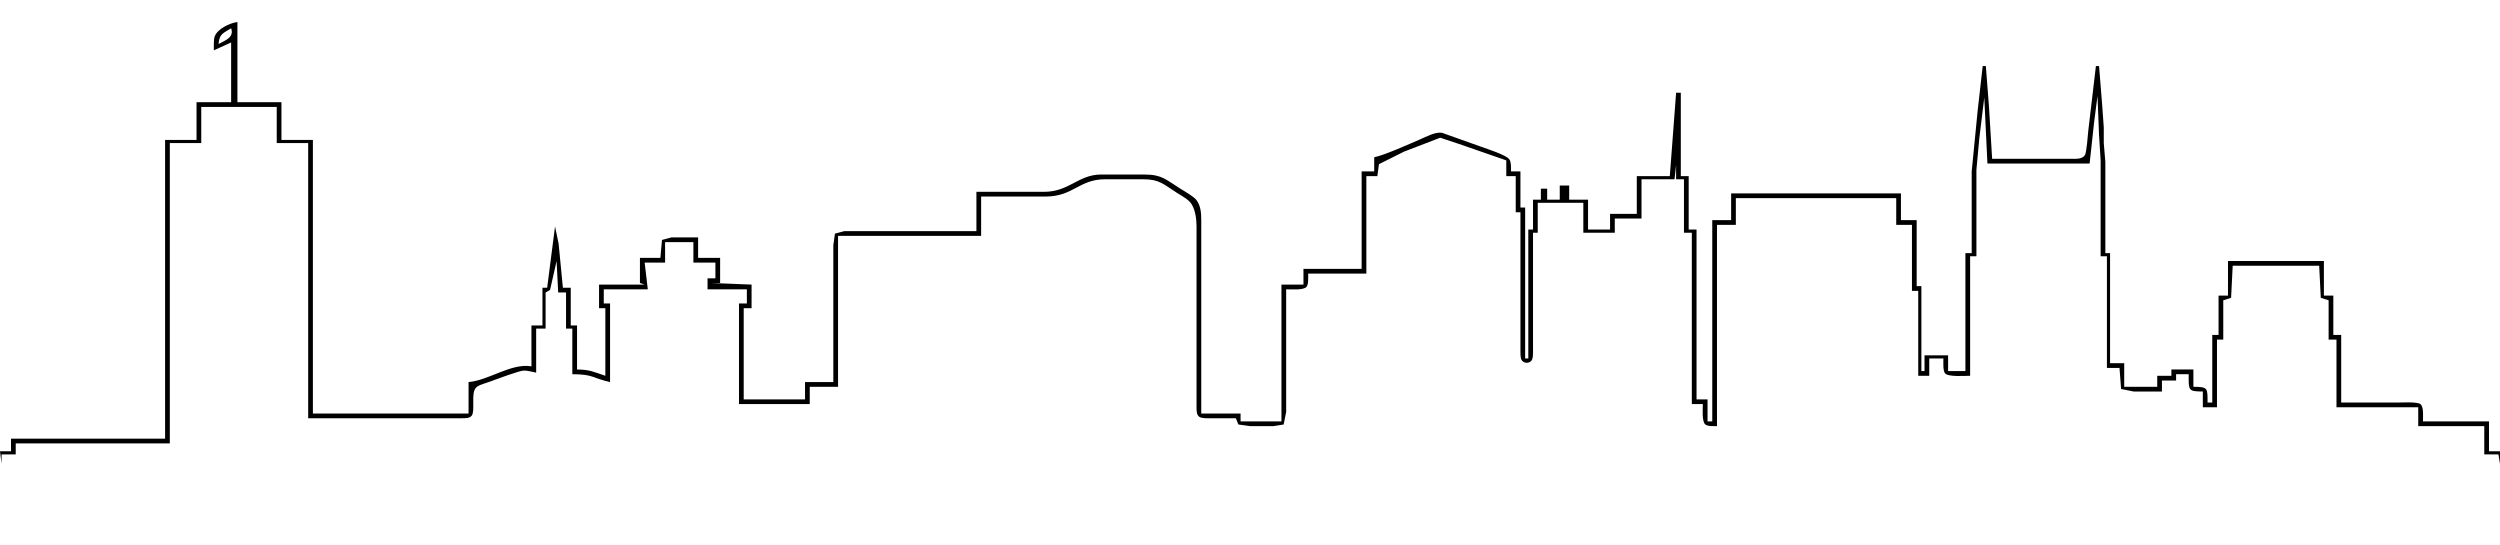
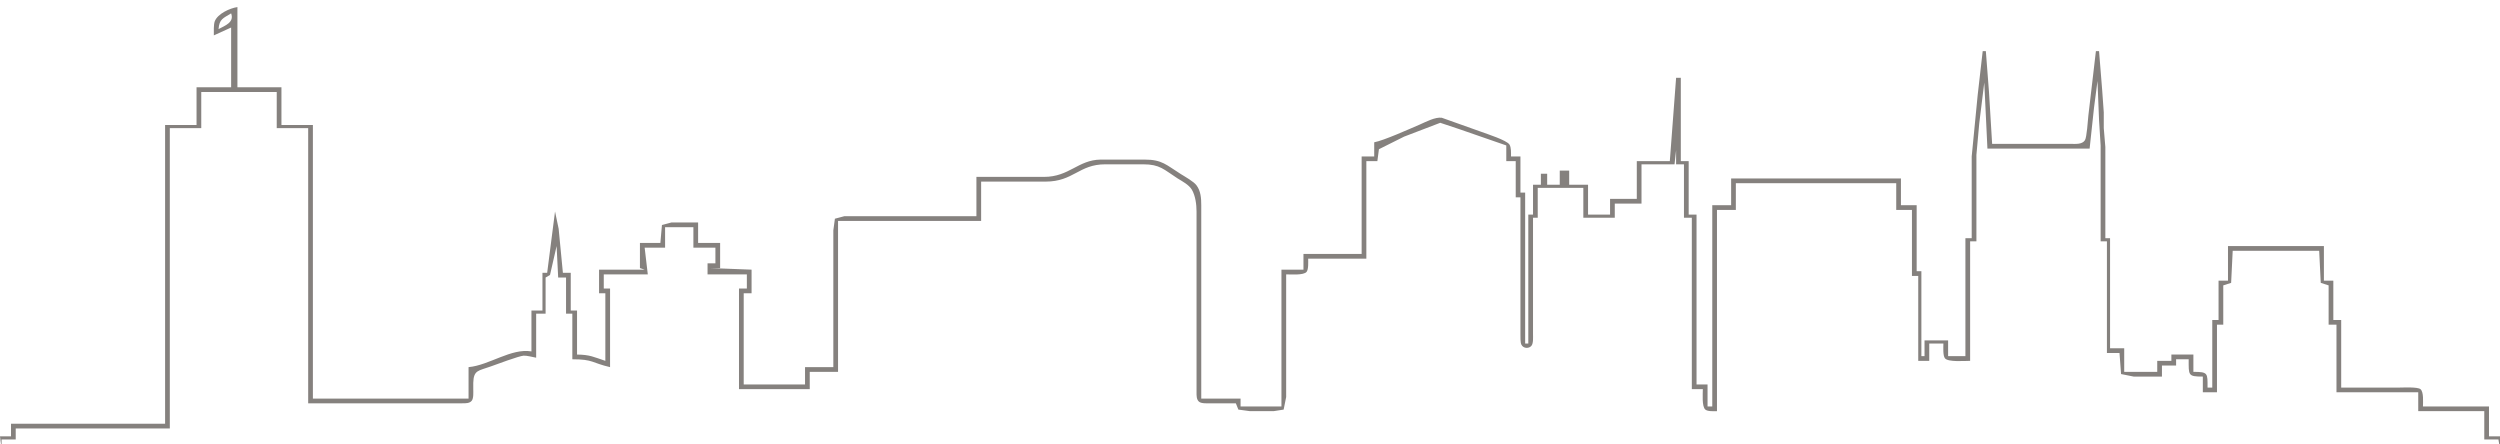
- <svg xmlns="http://www.w3.org/2000/svg" viewBox="0 0 1590 346">
-   <path class="city" d="M 136.60,23.04            C 135.80,25.09 136.00,29.66 136.00,32.00              136.00,32.00 147.00,27.00 147.00,27.00              147.00,27.00 147.00,65.00 147.00,65.00              147.00,65.00 125.00,65.00 125.00,65.00              125.00,65.00 125.00,89.00 125.00,89.00              125.00,89.00 105.00,89.00 105.00,89.00              105.00,89.00 105.00,279.00 105.00,279.00              105.00,279.00 7.00,279.00 7.00,279.00              7.00,279.00 7.00,287.00 7.00,287.00              7.00,287.00 0.00,287.00 0.00,287.00              0.00,287.00 1.00,295.00 1.00,295.00              1.00,295.00 1.00,289.00 1.00,289.00              1.00,289.00 10.00,289.00 10.00,289.00              10.00,289.00 10.00,282.00 10.00,282.00              10.00,282.00 108.00,282.00 108.00,282.00              108.00,282.00 108.00,91.00 108.00,91.00              108.00,91.00 128.00,91.00 128.00,91.00              128.00,91.00 128.00,68.00 128.00,68.00              128.00,68.00 176.00,68.00 176.00,68.00              176.00,68.00 176.00,91.00 176.00,91.00              176.00,91.00 196.00,91.00 196.00,91.00              196.00,91.00 196.00,266.00 196.00,266.00              196.00,266.00 276.00,266.00 276.00,266.00              276.00,266.00 294.00,266.00 294.00,266.00              295.95,265.96 298.63,266.10 299.98,264.40              301.23,262.81 301.00,258.99 301.00,257.00              301.00,257.00 301.00,253.00 301.00,253.00              301.16,244.72 304.39,245.42 312.00,242.58              315.60,241.23 330.10,235.84 333.00,235.68              335.16,235.56 338.73,236.55 341.00,237.00              341.00,237.00 341.00,209.00 341.00,209.00              341.00,209.00 347.00,209.00 347.00,209.00              347.00,209.00 347.00,186.00 347.00,186.00              347.00,186.00 349.83,184.43 349.83,184.43              349.83,184.43 354.00,166.00 354.00,166.00              354.00,166.00 355.00,186.00 355.00,186.00              355.00,186.00 360.00,186.00 360.00,186.00              360.00,186.00 360.00,209.00 360.00,209.00              360.00,209.00 364.00,209.00 364.00,209.00              364.00,209.00 364.00,238.00 364.00,238.00              377.45,238.01 376.31,240.33 388.00,243.00              388.00,243.00 388.00,193.00 388.00,193.00              388.00,193.00 384.00,193.00 384.00,193.00              384.00,193.00 384.00,184.00 384.00,184.00              384.00,184.00 412.00,184.00 412.00,184.00              412.00,184.00 410.00,167.00 410.00,167.00              410.00,167.00 423.00,167.00 423.00,167.00              423.00,167.00 423.00,154.00 423.00,154.00              423.00,154.00 441.00,154.00 441.00,154.00              441.00,154.00 441.00,167.00 441.00,167.00              441.00,167.00 455.00,167.00 455.00,167.00              455.00,167.00 455.00,177.00 455.00,177.00              455.00,177.00 450.00,177.00 450.00,177.00              450.00,177.00 450.00,184.00 450.00,184.00              450.00,184.00 475.00,184.00 475.00,184.00              475.00,184.00 475.00,193.00 475.00,193.00              475.00,193.00 470.00,193.00 470.00,193.00              470.00,193.00 470.00,257.00 470.00,257.00              470.00,257.00 515.00,257.00 515.00,257.00              515.00,257.00 515.00,246.00 515.00,246.00              515.00,246.00 533.00,246.00 533.00,246.00              533.00,246.00 533.00,150.00 533.00,150.00              533.00,150.00 624.00,150.00 624.00,150.00              624.00,150.00 624.00,125.00 624.00,125.00              624.00,125.00 665.00,125.00 665.00,125.00              682.75,124.97 686.09,114.03 703.00,114.00              703.00,114.00 727.00,114.00 727.00,114.00              737.78,114.02 740.05,117.33 749.00,122.95              752.07,124.88 756.11,126.91 757.99,130.08              760.32,133.98 760.99,139.57 761.00,144.00              761.00,144.00 761.00,237.00 761.00,237.00              761.00,237.00 761.00,259.00 761.00,259.00              761.04,260.95 760.90,263.63 762.60,264.98              764.19,266.23 768.01,266.00 770.00,266.00              770.00,266.00 786.00,266.00 786.00,266.00              786.00,266.00 787.60,269.98 787.60,269.98              787.60,269.98 795.00,271.00 795.00,271.00              795.00,271.00 810.00,271.00 810.00,271.00              810.00,271.00 816.40,269.98 816.40,269.98              816.40,269.98 818.00,262.00 818.00,262.00              818.00,262.00 818.00,184.00 818.00,184.00              820.94,184.00 829.13,184.73 830.98,182.40              832.30,180.73 832.00,176.14 832.00,174.00              832.00,174.00 869.00,174.00 869.00,174.00              869.00,174.00 869.00,112.00 869.00,112.00              869.00,112.00 876.00,112.00 876.00,112.00              876.00,112.00 877.02,104.41 877.02,104.41              877.02,104.41 893.00,96.42 893.00,96.42              893.00,96.42 916.00,87.59 916.00,87.59              916.00,87.59 928.00,91.58 928.00,91.58              928.00,91.58 958.00,102.00 958.00,102.00              958.00,102.00 958.00,112.00 958.00,112.00              958.00,112.00 964.00,112.00 964.00,112.00              964.00,112.00 964.00,135.00 964.00,135.00              964.00,135.00 967.00,135.00 967.00,135.00              967.00,135.00 967.00,222.00 967.00,222.00              967.00,223.71 966.87,227.21 967.60,228.69              968.85,231.24 972.45,231.31 973.98,229.40              975.23,227.82 975.00,223.98 975.00,222.00              975.00,222.00 975.00,148.00 975.00,148.00              975.00,148.00 978.00,148.00 978.00,148.00              978.00,148.00 978.00,129.00 978.00,129.00              978.00,129.00 1007.00,129.00 1007.00,129.00              1007.00,129.00 1007.00,148.00 1007.00,148.00              1007.00,148.00 1027.00,148.00 1027.00,148.00              1027.00,148.00 1027.00,139.00 1027.00,139.00              1027.00,139.00 1044.00,139.00 1044.00,139.00              1044.00,139.00 1044.00,114.00 1044.00,114.00              1044.00,114.00 1065.00,114.00 1065.00,114.00              1065.00,114.00 1066.00,105.00 1066.00,105.00              1066.00,105.00 1066.00,114.00 1066.00,114.00              1066.00,114.00 1071.00,114.00 1071.00,114.00              1071.00,114.00 1071.00,148.00 1071.00,148.00              1071.00,148.00 1076.00,148.00 1076.00,148.00              1076.00,148.00 1076.00,257.00 1076.00,257.00              1076.00,257.00 1083.00,257.00 1083.00,257.00              1083.00,259.94 1082.27,268.13 1084.60,269.98              1086.19,271.24 1090.01,270.99 1092.00,271.00              1092.00,271.00 1092.00,143.00 1092.00,143.00              1092.00,143.00 1104.00,143.00 1104.00,143.00              1104.00,143.00 1104.00,126.00 1104.00,126.00              1104.00,126.00 1206.00,126.00 1206.00,126.00              1206.00,126.00 1206.00,143.00 1206.00,143.00              1206.00,143.00 1216.00,143.00 1216.00,143.00              1216.00,143.00 1216.00,185.00 1216.00,185.00              1216.00,185.00 1220.00,185.00 1220.00,185.00              1220.00,185.00 1220.00,239.00 1220.00,239.00              1220.00,239.00 1227.00,239.00 1227.00,239.00              1227.00,239.00 1227.00,228.00 1227.00,228.00              1227.00,228.00 1236.00,228.00 1236.00,228.00              1236.00,230.28 1235.64,235.66 1237.02,237.40              1238.98,239.88 1249.71,239.00 1253.00,239.00              1253.00,239.00 1253.00,163.00 1253.00,163.00              1253.00,163.00 1257.00,163.00 1257.00,163.00              1257.00,163.00 1257.00,108.00 1257.00,108.00              1257.00,108.00 1258.84,88.00 1258.84,88.00              1258.84,88.00 1262.00,62.00 1262.00,62.00              1262.00,62.00 1264.00,104.00 1264.00,104.00              1264.00,104.00 1329.00,104.00 1329.00,104.00              1329.00,104.00 1331.83,78.00 1331.83,78.00              1331.83,78.00 1334.00,61.00 1334.00,61.00              1334.00,61.00 1335.00,86.00 1335.00,86.00              1335.00,86.00 1336.00,102.00 1336.00,102.00              1336.00,102.00 1336.00,163.00 1336.00,163.00              1336.00,163.00 1340.00,163.00 1340.00,163.00              1340.00,163.00 1340.00,234.00 1340.00,234.00              1340.00,234.00 1348.00,234.00 1348.00,234.00              1348.00,234.00 1349.02,247.40 1349.02,247.40              1349.02,247.40 1357.00,249.00 1357.00,249.00              1357.00,249.00 1375.00,249.00 1375.00,249.00              1375.00,249.00 1375.00,242.00 1375.00,242.00              1375.00,242.00 1384.00,242.00 1384.00,242.00              1384.00,242.00 1384.00,238.00 1384.00,238.00              1384.00,238.00 1392.00,238.00 1392.00,238.00              1392.00,248.25 1391.45,248.96 1401.00,249.00              1401.00,249.00 1401.00,259.00 1401.00,259.00              1401.00,259.00 1410.00,259.00 1410.00,259.00              1410.00,259.00 1410.00,216.00 1410.00,216.00              1410.00,216.00 1414.00,216.00 1414.00,216.00              1414.00,216.00 1414.00,191.00 1414.00,191.00              1414.00,191.00 1418.98,189.40 1418.98,189.40              1418.98,189.40 1420.00,169.00 1420.00,169.00              1420.00,169.00 1475.00,169.00 1475.00,169.00              1475.00,169.00 1476.02,189.40 1476.02,189.40              1476.02,189.40 1481.00,191.00 1481.00,191.00              1481.00,191.00 1481.00,216.00 1481.00,216.00              1481.00,216.00 1486.00,216.00 1486.00,216.00              1486.00,216.00 1486.00,259.00 1486.00,259.00              1486.00,259.00 1538.00,259.00 1538.00,259.00              1538.00,259.00 1538.00,271.00 1538.00,271.00              1538.00,271.00 1580.00,271.00 1580.00,271.00              1580.00,271.00 1580.00,289.00 1580.00,289.00              1580.00,289.00 1589.00,289.00 1589.00,289.00              1589.00,289.00 1590.00,295.00 1590.00,295.00              1590.00,295.00 1590.00,287.00 1590.00,287.00              1590.00,287.00 1583.00,287.00 1583.00,287.00              1583.00,287.00 1583.00,268.00 1583.00,268.00              1583.00,268.00 1541.00,268.00 1541.00,268.00              1541.00,265.29 1541.63,258.78 1539.40,257.02              1537.48,255.50 1528.77,256.00 1526.00,256.00              1526.00,256.00 1489.00,256.00 1489.00,256.00              1489.00,256.00 1489.00,213.00 1489.00,213.00              1489.00,213.00 1484.00,213.00 1484.00,213.00              1484.00,213.00 1484.00,188.00 1484.00,188.00              1484.00,188.00 1478.00,188.00 1478.00,188.00              1478.00,188.00 1478.00,166.00 1478.00,166.00              1478.00,166.00 1417.00,166.00 1417.00,166.00              1417.00,166.00 1417.00,188.00 1417.00,188.00              1417.00,188.00 1411.00,188.00 1411.00,188.00              1411.00,188.00 1411.00,213.00 1411.00,213.00              1411.00,213.00 1407.00,213.00 1407.00,213.00              1407.00,213.00 1407.00,256.00 1407.00,256.00              1407.00,256.00 1404.00,256.00 1404.00,256.00              1403.99,246.79 1404.35,246.04 1395.00,246.00              1395.00,246.00 1395.00,235.00 1395.00,235.00              1395.00,235.00 1381.00,235.00 1381.00,235.00              1381.00,235.00 1381.00,239.00 1381.00,239.00              1381.00,239.00 1372.00,239.00 1372.00,239.00              1372.00,239.00 1372.00,246.00 1372.00,246.00              1372.00,246.00 1351.00,246.00 1351.00,246.00              1351.00,246.00 1351.00,231.00 1351.00,231.00              1351.00,231.00 1342.00,231.00 1342.00,231.00              1342.00,231.00 1342.00,161.00 1342.00,161.00              1342.00,161.00 1339.00,161.00 1339.00,161.00              1339.00,161.00 1339.00,103.00 1339.00,103.00              1339.00,103.00 1338.00,91.00 1338.00,91.00              1338.00,91.00 1338.00,81.00 1338.00,81.00              1338.00,81.00 1337.00,67.00 1337.00,67.00              1337.00,67.00 1335.00,42.00 1335.00,42.00              1335.00,42.00 1333.00,42.00 1333.00,42.00              1333.00,42.00 1328.16,83.00 1328.16,83.00              1327.87,85.77 1327.11,96.99 1325.98,98.69              1324.13,101.45 1319.92,100.99 1317.00,101.00              1317.00,101.00 1267.00,101.00 1267.00,101.00              1267.00,101.00 1265.00,68.00 1265.00,68.00              1265.00,68.00 1263.00,42.00 1263.00,42.00              1263.00,42.00 1261.00,42.00 1261.00,42.00              1261.00,42.00 1257.83,70.00 1257.83,70.00              1257.83,70.00 1254.00,109.00 1254.00,109.00              1254.00,109.00 1254.00,161.00 1254.00,161.00              1254.00,161.00 1250.00,161.00 1250.00,161.00              1250.00,161.00 1250.00,236.00 1250.00,236.00              1250.00,236.00 1239.00,236.00 1239.00,236.00              1239.00,236.00 1239.00,226.00 1239.00,226.00              1239.00,226.00 1224.00,226.00 1224.00,226.00              1224.00,226.00 1224.00,236.00 1224.00,236.00              1224.00,236.00 1222.00,236.00 1222.00,236.00              1222.00,236.00 1222.00,182.00 1222.00,182.00              1222.00,182.00 1219.00,182.00 1219.00,182.00              1219.00,182.00 1219.00,140.00 1219.00,140.00              1219.00,140.00 1209.00,140.00 1209.00,140.00              1209.00,140.00 1209.00,123.00 1209.00,123.00              1209.00,123.00 1101.00,123.00 1101.00,123.00              1101.00,123.00 1101.00,140.00 1101.00,140.00              1101.00,140.00 1089.00,140.00 1089.00,140.00              1089.00,140.00 1089.00,268.00 1089.00,268.00              1089.00,268.00 1086.00,268.00 1086.00,268.00              1086.00,268.00 1086.00,254.00 1086.00,254.00              1086.00,254.00 1079.00,254.00 1079.00,254.00              1079.00,254.00 1079.00,146.00 1079.00,146.00              1079.00,146.00 1074.00,146.00 1074.00,146.00              1074.00,146.00 1074.00,112.00 1074.00,112.00              1074.00,112.00 1069.00,112.00 1069.00,112.00              1069.00,112.00 1069.00,59.00 1069.00,59.00              1069.00,59.00 1066.00,59.00 1066.00,59.00              1066.00,59.00 1062.00,112.00 1062.00,112.00              1062.00,112.00 1041.00,112.00 1041.00,112.00              1041.00,112.00 1041.00,136.00 1041.00,136.00              1041.00,136.00 1024.00,136.00 1024.00,136.00              1024.00,136.00 1024.00,146.00 1024.00,146.00              1024.00,146.00 1010.00,146.00 1010.00,146.00              1010.00,146.00 1010.00,127.00 1010.00,127.00              1010.00,127.00 998.00,127.00 998.00,127.00              998.00,127.00 998.00,118.00 998.00,118.00              998.00,118.00 992.00,118.00 992.00,118.00              992.00,118.00 992.00,127.00 992.00,127.00              992.00,127.00 984.00,127.00 984.00,127.00              984.00,127.00 984.00,120.00 984.00,120.00              984.00,120.00 980.00,120.00 980.00,120.00              980.00,120.00 980.00,127.00 980.00,127.00              980.00,127.00 975.00,127.00 975.00,127.00              975.00,127.00 975.00,146.00 975.00,146.00              975.00,146.00 972.00,146.00 972.00,146.00              972.00,146.00 972.00,228.00 972.00,228.00              972.00,228.00 970.00,228.00 970.00,228.00              970.00,228.00 970.00,132.00 970.00,132.00              970.00,132.00 967.00,132.00 967.00,132.00              967.00,132.00 967.00,109.00 967.00,109.00              967.00,109.00 961.00,109.00 961.00,109.00              960.99,106.78 961.23,103.30 959.98,101.41              958.11,98.58 945.71,94.69 942.00,93.32              942.00,93.32 917.00,84.42 917.00,84.42              912.79,83.82 906.92,87.03 903.00,88.72              896.45,91.54 880.02,98.91 874.00,100.00              874.00,100.00 874.00,109.00 874.00,109.00              874.00,109.00 866.00,109.00 866.00,109.00              866.00,109.00 866.00,171.00 866.00,171.00              866.00,171.00 829.00,171.00 829.00,171.00              829.00,171.00 829.00,181.00 829.00,181.00              829.00,181.00 815.00,181.00 815.00,181.00              815.00,181.00 815.00,268.00 815.00,268.00              815.00,268.00 789.00,268.00 789.00,268.00              789.00,268.00 789.00,263.00 789.00,263.00              789.00,263.00 764.00,263.00 764.00,263.00              764.00,263.00 764.00,140.00 764.00,140.00              763.99,135.64 763.73,131.04 761.03,127.36              759.28,124.98 753.68,121.85 751.00,120.19              741.71,114.43 739.24,111.02 728.00,111.00              728.00,111.00 700.00,111.00 700.00,111.00              685.60,111.20 680.06,121.97 664.00,122.00              664.00,122.00 621.00,122.00 621.00,122.00              621.00,122.00 621.00,147.00 621.00,147.00              621.00,147.00 552.00,147.00 552.00,147.00              552.00,147.00 537.00,147.00 537.00,147.00              537.00,147.00 531.02,148.60 531.02,148.60              531.02,148.60 530.00,156.00 530.00,156.00              530.00,156.00 530.00,243.00 530.00,243.00              530.00,243.00 512.00,243.00 512.00,243.00              512.00,243.00 512.00,254.00 512.00,254.00              512.00,254.00 473.00,254.00 473.00,254.00              473.00,254.00 473.00,196.00 473.00,196.00              473.00,196.00 478.00,196.00 478.00,196.00              478.00,196.00 478.00,181.00 478.00,181.00              478.00,181.00 452.00,180.00 452.00,180.00              452.00,180.00 458.00,180.00 458.00,180.00              458.00,180.00 458.00,164.00 458.00,164.00              458.00,164.00 444.00,164.00 444.00,164.00              444.00,164.00 444.00,151.00 444.00,151.00              444.00,151.00 427.00,151.00 427.00,151.00              427.00,151.00 421.02,152.60 421.02,152.60              421.02,152.60 420.00,164.00 420.00,164.00              420.00,164.00 407.00,164.00 407.00,164.00              407.00,164.00 407.00,180.00 407.00,180.00              407.00,180.00 410.00,181.00 410.00,181.00              410.00,181.00 381.00,181.00 381.00,181.00              381.00,181.00 381.00,196.00 381.00,196.00              381.00,196.00 385.00,196.00 385.00,196.00              385.00,196.00 385.00,239.00 385.00,239.00              377.46,236.49 375.16,235.07 367.00,235.00              367.00,235.00 367.00,207.00 367.00,207.00              367.00,207.00 363.00,207.00 363.00,207.00              363.00,207.00 363.00,183.00 363.00,183.00              363.00,183.00 358.00,183.00 358.00,183.00              358.00,183.00 355.28,155.00 355.28,155.00              355.28,155.00 353.00,144.00 353.00,144.00              353.00,144.00 348.00,183.00 348.00,183.00              348.00,183.00 345.00,183.00 345.00,183.00              345.00,183.00 345.00,207.00 345.00,207.00              345.00,207.00 338.00,207.00 338.00,207.00              338.00,207.00 338.00,233.00 338.00,233.00              325.05,230.81 311.24,241.81 298.00,243.00              298.00,243.00 298.00,263.00 298.00,263.00              298.00,263.00 199.00,263.00 199.00,263.00              199.00,263.00 199.00,89.00 199.00,89.00              199.00,89.00 179.00,89.00 179.00,89.00              179.00,89.00 179.00,65.00 179.00,65.00              179.00,65.00 151.00,65.00 151.00,65.00              151.00,65.00 151.00,14.00 151.00,14.00              146.19,14.67 138.48,18.22 136.60,23.04 Z            M 139.00,28.00            C 139.53,21.57 141.77,21.17 147.00,18.00              149.09,23.74 143.29,25.70 139.00,28.00 Z" />
+ <svg xmlns="http://www.w3.org/2000/svg" preserveAspectRatio="xMidYMin" id="skyline" viewBox="0 0 1590 282" min-width="1590" min-height="282">
+   <path class="city" d="m136.6 13.5c-0.8 2.1-0.6 6.6-0.6 9 0 0 11-5 11-5 0 0 0 38 0 38 0 0-22 0-22 0 0 0 0 24 0 24 0 0-20 0-20 0 0 0 0 190 0 190 0 0-98 0-98 0 0 0 0 8 0 8 0 0-7 0-7 0 0 0 1 8 1 8 0 0 0-6 0-6 0 0 9 0 9 0 0 0 0-7 0-7 0 0 98 0 98 0 0 0 0-191 0-191 0 0 20 0 20 0 0 0 0-23 0-23 0 0 48 0 48 0 0 0 0 23 0 23 0 0 20 0 20 0 0 0 0 175 0 175 0 0 80 0 80 0 0 0 18 0 18 0 2 0 4.6 0.1 6-1.6 1.3-1.6 1-5.4 1-7.4 0 0 0-4 0-4 0.2-8.3 3.4-7.6 11-10.4 3.6-1.3 18.1-6.7 21-6.9 2.2-0.1 5.7 0.9 8 1.3 0 0 0-28 0-28 0 0 6 0 6 0 0 0 0-23 0-23 0 0 2.8-1.6 2.8-1.6 0 0 4.2-18.4 4.2-18.4 0 0 1 20 1 20 0 0 5 0 5 0 0 0 0 23 0 23 0 0 4 0 4 0 0 0 0 29 0 29 13.5 0 12.3 2.3 24 5 0 0 0-50 0-50 0 0-4 0-4 0 0 0 0-9 0-9 0 0 28 0 28 0 0 0-2-17-2-17 0 0 13 0 13 0 0 0 0-13 0-13 0 0 18 0 18 0 0 0 0 13 0 13 0 0 14 0 14 0 0 0 0 10 0 10 0 0-5 0-5 0 0 0 0 7 0 7 0 0 25 0 25 0 0 0 0 9 0 9 0 0-5 0-5 0 0 0 0 64 0 64 0 0 45 0 45 0 0 0 0-11 0-11 0 0 18 0 18 0 0 0 0-96 0-96 0 0 91 0 91 0 0 0 0-25 0-25 0 0 41 0 41 0 17.8 0 21.1-11 38-11 0 0 24 0 24 0 10.8 0 13.1 3.3 22 9 3.1 1.9 7.1 4 9 7.1 2.3 3.9 3 9.5 3 13.9 0 0 0 93 0 93 0 0 0 22 0 22 0 2-0.1 4.6 1.6 6 1.6 1.3 5.4 1 7.4 1 0 0 16 0 16 0 0 0 1.6 4 1.6 4 0 0 7.4 1 7.4 1 0 0 15 0 15 0 0 0 6.4-1 6.4-1 0 0 1.6-8 1.6-8 0 0 0-78 0-78 2.9 0 11.1 0.7 13-1.6 1.3-1.7 1-6.3 1-8.4 0 0 37 0 37 0 0 0 0-62 0-62 0 0 7 0 7 0 0 0 1-7.6 1-7.6 0 0 16-8 16-8 0 0 23-8.8 23-8.8 0 0 12 4 12 4 0 0 30 10.4 30 10.4 0 0 0 10 0 10 0 0 6 0 6 0 0 0 0 23 0 23 0 0 3 0 3 0 0 0 0 87 0 87 0 1.7-0.1 5.2 0.6 6.7 1.3 2.6 4.9 2.6 6.4 0.7 1.3-1.6 1-5.4 1-7.4 0 0 0-74 0-74 0 0 3 0 3 0 0 0 0-19 0-19 0 0 29 0 29 0 0 0 0 19 0 19 0 0 20 0 20 0 0 0 0-9 0-9 0 0 17 0 17 0 0 0 0-25 0-25 0 0 21 0 21 0 0 0 1-9 1-9 0 0 0 9 0 9 0 0 5 0 5 0 0 0 0 34 0 34 0 0 5 0 5 0 0 0 0 109 0 109 0 0 7 0 7 0 0 2.9-0.7 11.1 1.6 13 1.6 1.3 5.4 1 7.4 1 0 0 0-128 0-128 0 0 12 0 12 0 0 0 0-17 0-17 0 0 102 0 102 0 0 0 0 17 0 17 0 0 10 0 10 0 0 0 0 42 0 42 0 0 4 0 4 0 0 0 0 54 0 54 0 0 7 0 7 0 0 0 0-11 0-11 0 0 9 0 9 0 0 2.3-0.4 7.7 1 9.4 2 2.5 12.7 1.6 16 1.6 0 0 0-76 0-76 0 0 4 0 4 0 0 0 0-55 0-55 0 0 1.8-20 1.8-20 0 0 3.2-26 3.2-26 0 0 2 42 2 42 0 0 65 0 65 0 0 0 2.8-26 2.8-26 0 0 2.2-17 2.2-17 0 0 1 25 1 25 0 0 1 16 1 16 0 0 0 61 0 61 0 0 4 0 4 0 0 0 0 71 0 71 0 0 8 0 8 0 0 0 1 13.4 1 13.4 0 0 8 1.6 8 1.6 0 0 18 0 18 0 0 0 0-7 0-7 0 0 9 0 9 0 0 0 0-4 0-4 0 0 8 0 8 0 0 10.3-0.5 11 9 11 0 0 0 10 0 10 0 0 9 0 9 0 0 0 0-43 0-43 0 0 4 0 4 0 0 0 0-25 0-25 0 0 5-1.6 5-1.6 0 0 1-20.4 1-20.4 0 0 55 0 55 0 0 0 1 20.4 1 20.4 0 0 5 1.6 5 1.6 0 0 0 25 0 25 0 0 5 0 5 0 0 0 0 43 0 43 0 0 52 0 52 0 0 0 0 12 0 12 0 0 42 0 42 0 0 0 0 18 0 18 0 0 9 0 9 0 0 0 1 6 1 6 0 0 0-8 0-8 0 0-7 0-7 0 0 0 0-19 0-19 0 0-42 0-42 0 0-2.7 0.6-9.2-1.6-11-1.9-1.5-10.6-1-13.4-1 0 0-37 0-37 0 0 0 0-43 0-43 0 0-5 0-5 0 0 0 0-25 0-25 0 0-6 0-6 0 0 0 0-22 0-22 0 0-61 0-61 0 0 0 0 22 0 22 0 0-6 0-6 0 0 0 0 25 0 25 0 0-4 0-4 0 0 0 0 43 0 43 0 0-3 0-3 0 0-9.2 0.4-10-9-10 0 0 0-11 0-11 0 0-14 0-14 0 0 0 0 4 0 4 0 0-9 0-9 0 0 0 0 7 0 7 0 0-21 0-21 0 0 0 0-15 0-15 0 0-9 0-9 0 0 0 0-70 0-70 0 0-3 0-3 0 0 0 0-58 0-58 0 0-1-12-1-12 0 0 0-10 0-10 0 0-1-14-1-14 0 0-2-25-2-25 0 0-2 0-2 0 0 0-4.8 41-4.8 41-0.3 2.8-1 14-2.2 15.7-1.8 2.8-6.1 2.3-9 2.3 0 0-50 0-50 0 0 0-2-33-2-33 0 0-2-26-2-26 0 0-2 0-2 0 0 0-3.2 28-3.2 28 0 0-3.8 39-3.8 39 0 0 0 52 0 52 0 0-4 0-4 0 0 0 0 75 0 75 0 0-11 0-11 0 0 0 0-10 0-10 0 0-15 0-15 0 0 0 0 10 0 10 0 0-2 0-2 0 0 0 0-54 0-54 0 0-3 0-3 0 0 0 0-42 0-42 0 0-10 0-10 0 0 0 0-17 0-17 0 0-108 0-108 0 0 0 0 17 0 17 0 0-12 0-12 0 0 0 0 128 0 128 0 0-3 0-3 0 0 0 0-14 0-14 0 0-7 0-7 0 0 0 0-108 0-108 0 0-5 0-5 0 0 0 0-34 0-34 0 0-5 0-5 0 0 0 0-53 0-53 0 0-3 0-3 0 0 0-4 53-4 53 0 0-21 0-21 0 0 0 0 24 0 24 0 0-17 0-17 0 0 0 0 10 0 10 0 0-14 0-14 0 0 0 0-19 0-19 0 0-12 0-12 0 0 0 0-9 0-9 0 0-6 0-6 0 0 0 0 9 0 9 0 0-8 0-8 0 0 0 0-7 0-7 0 0-4 0-4 0 0 0 0 7 0 7 0 0-5 0-5 0 0 0 0 19 0 19 0 0-3 0-3 0 0 0 0 82 0 82 0 0-2 0-2 0 0 0 0-96 0-96 0 0-3 0-3 0 0 0 0-23 0-23 0 0-6 0-6 0 0-2.2 0.2-5.7-1-7.6-1.9-2.8-14.3-6.7-18-8.1 0 0-25-8.9-25-8.9-4.2-0.6-10.1 2.6-14 4.3-6.5 2.8-23 10.2-29 11.3 0 0 0 9 0 9 0 0-8 0-8 0 0 0 0 62 0 62 0 0-37 0-37 0 0 0 0 10 0 10 0 0-14 0-14 0 0 0 0 87 0 87 0 0-26 0-26 0 0 0 0-5 0-5 0 0-25 0-25 0 0 0 0-123 0-123 0-4.4-0.3-9-3-12.6-1.7-2.4-7.3-5.5-10-7.2-9.3-5.8-11.8-9.2-23-9.2 0 0-28 0-28 0-14.4 0.2-19.9 11-36 11 0 0-43 0-43 0 0 0 0 25 0 25 0 0-69 0-69 0 0 0-15 0-15 0 0 0-6 1.6-6 1.6 0 0-1 7.4-1 7.4 0 0 0 87 0 87 0 0-18 0-18 0 0 0 0 11 0 11 0 0-39 0-39 0 0 0 0-58 0-58 0 0 5 0 5 0 0 0 0-15 0-15 0 0-26-1-26-1 0 0 6 0 6 0 0 0 0-16 0-16 0 0-14 0-14 0 0 0 0-13 0-13 0 0-17 0-17 0 0 0-6 1.6-6 1.6 0 0-1 11.4-1 11.4 0 0-13 0-13 0 0 0 0 16 0 16 0 0 3 1 3 1 0 0-29 0-29 0 0 0 0 15 0 15 0 0 4 0 4 0 0 0 0 43 0 43-7.5-2.5-9.8-3.9-18-4 0 0 0-28 0-28 0 0-4 0-4 0 0 0 0-24 0-24 0 0-5 0-5 0 0 0-2.7-28-2.7-28 0 0-2.3-11-2.3-11 0 0-5 39-5 39 0 0-3 0-3 0 0 0 0 24 0 24 0 0-7 0-7 0 0 0 0 26 0 26-12.9-2.2-26.8 8.8-40 10 0 0 0 20 0 20 0 0-99 0-99 0 0 0 0-174 0-174 0 0-20 0-20 0 0 0 0-24 0-24 0 0-28 0-28 0 0 0 0-51 0-51-4.8 0.7-12.5 4.2-14.4 9zm2.4 5c0.5-6.4 2.8-6.8 8-10 2.1 5.7-3.7 7.7-8 10z" fill="#85817e" />
</svg>
